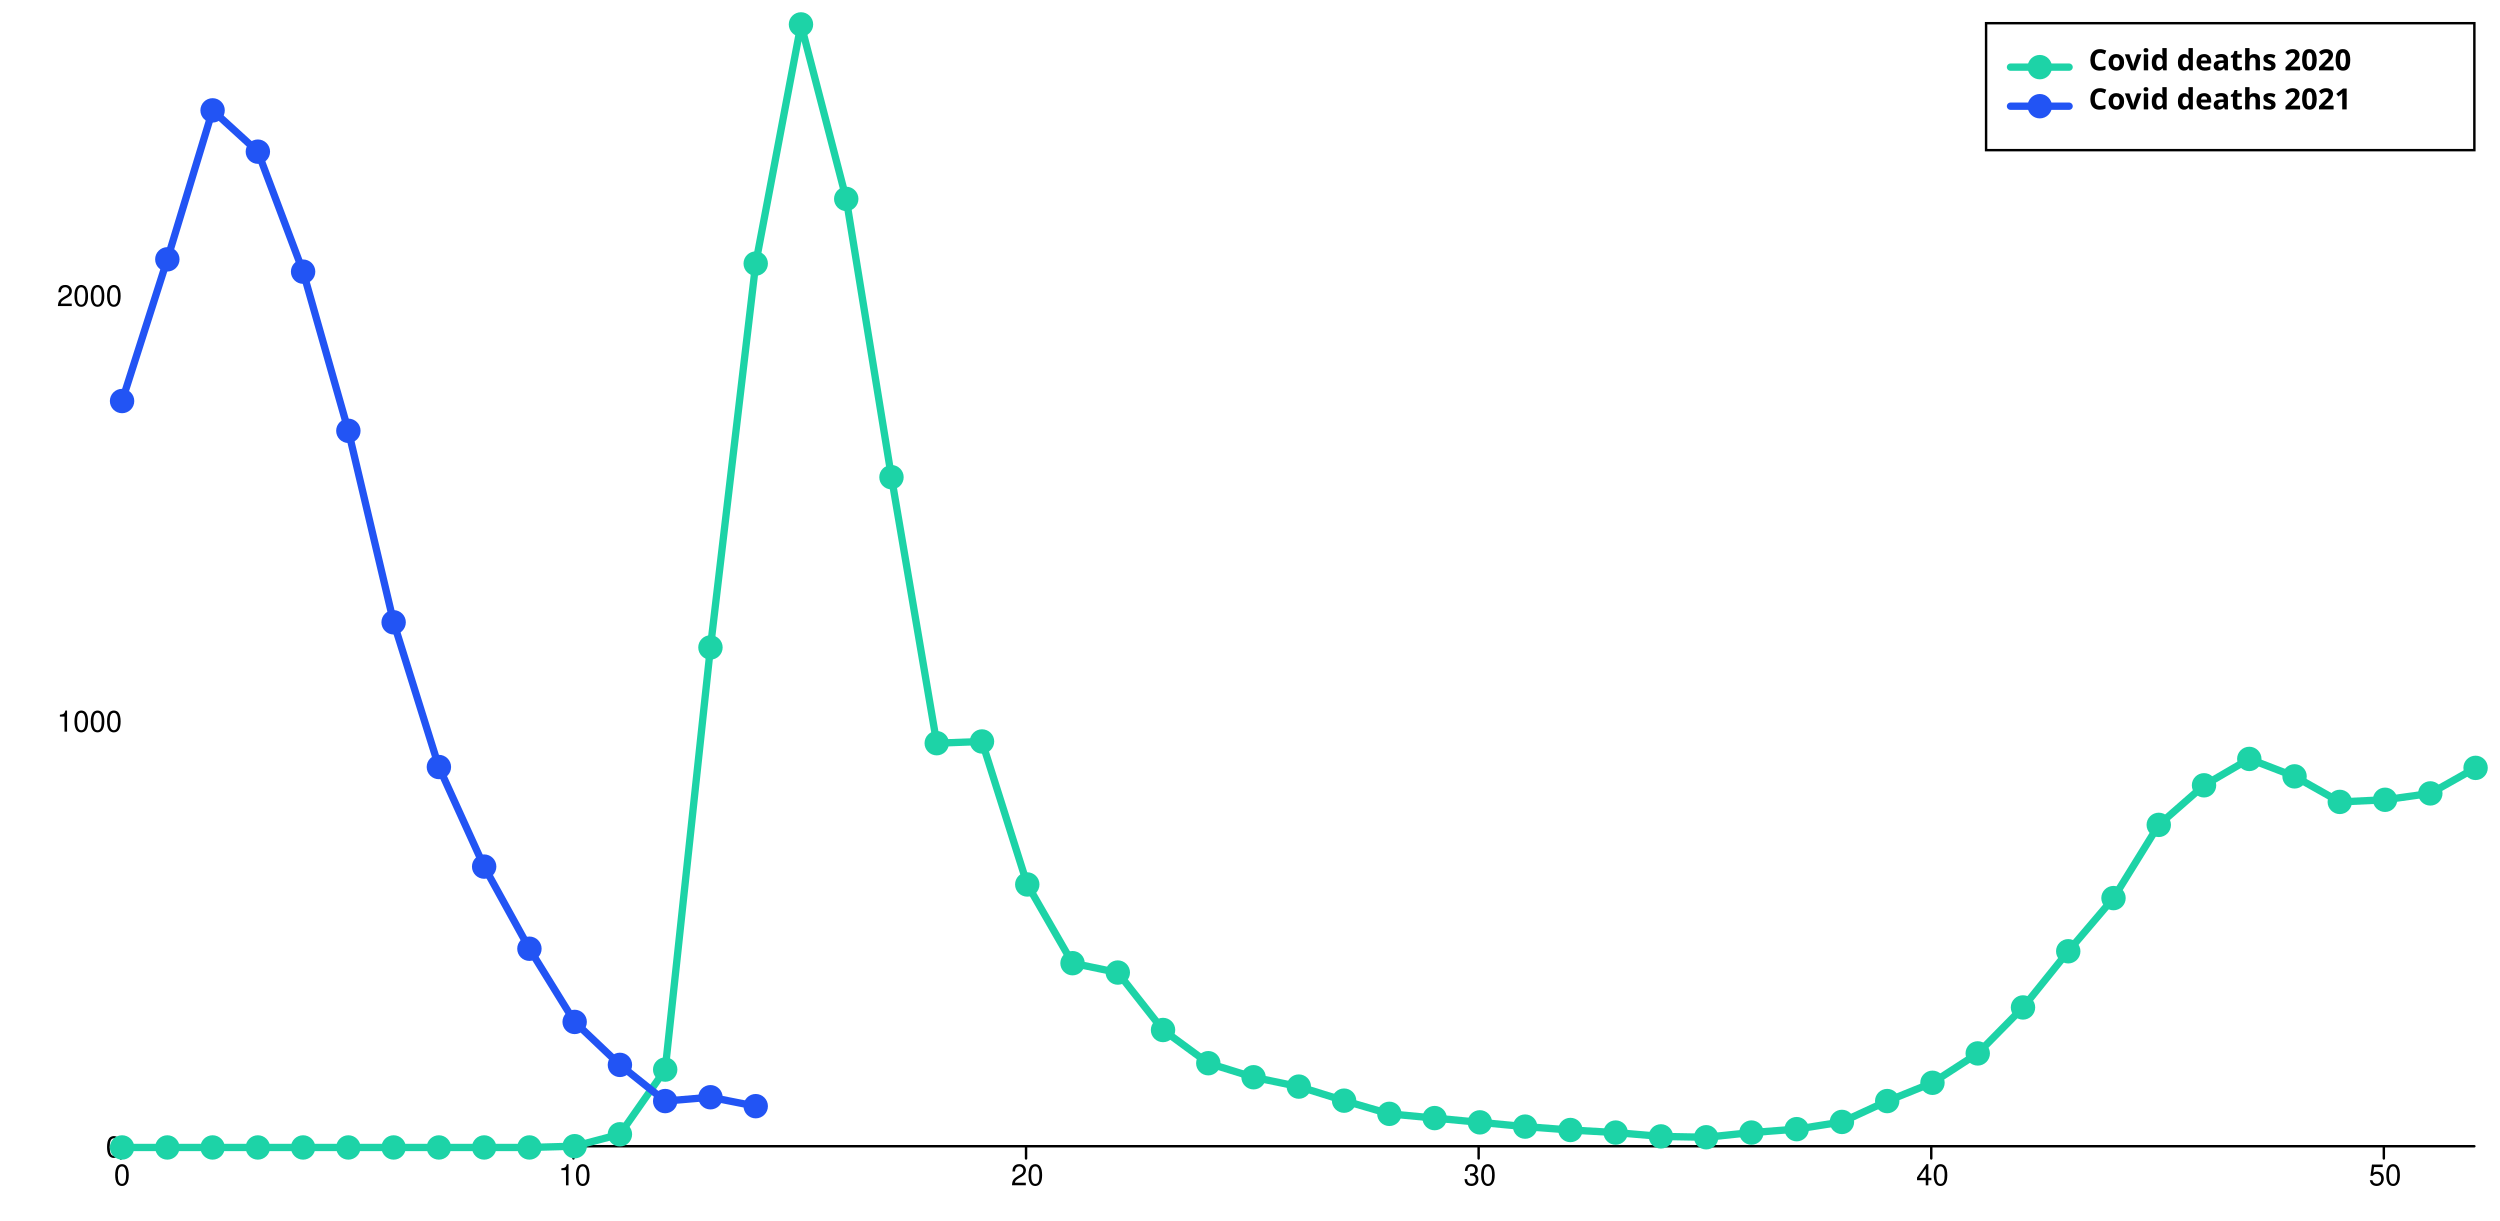
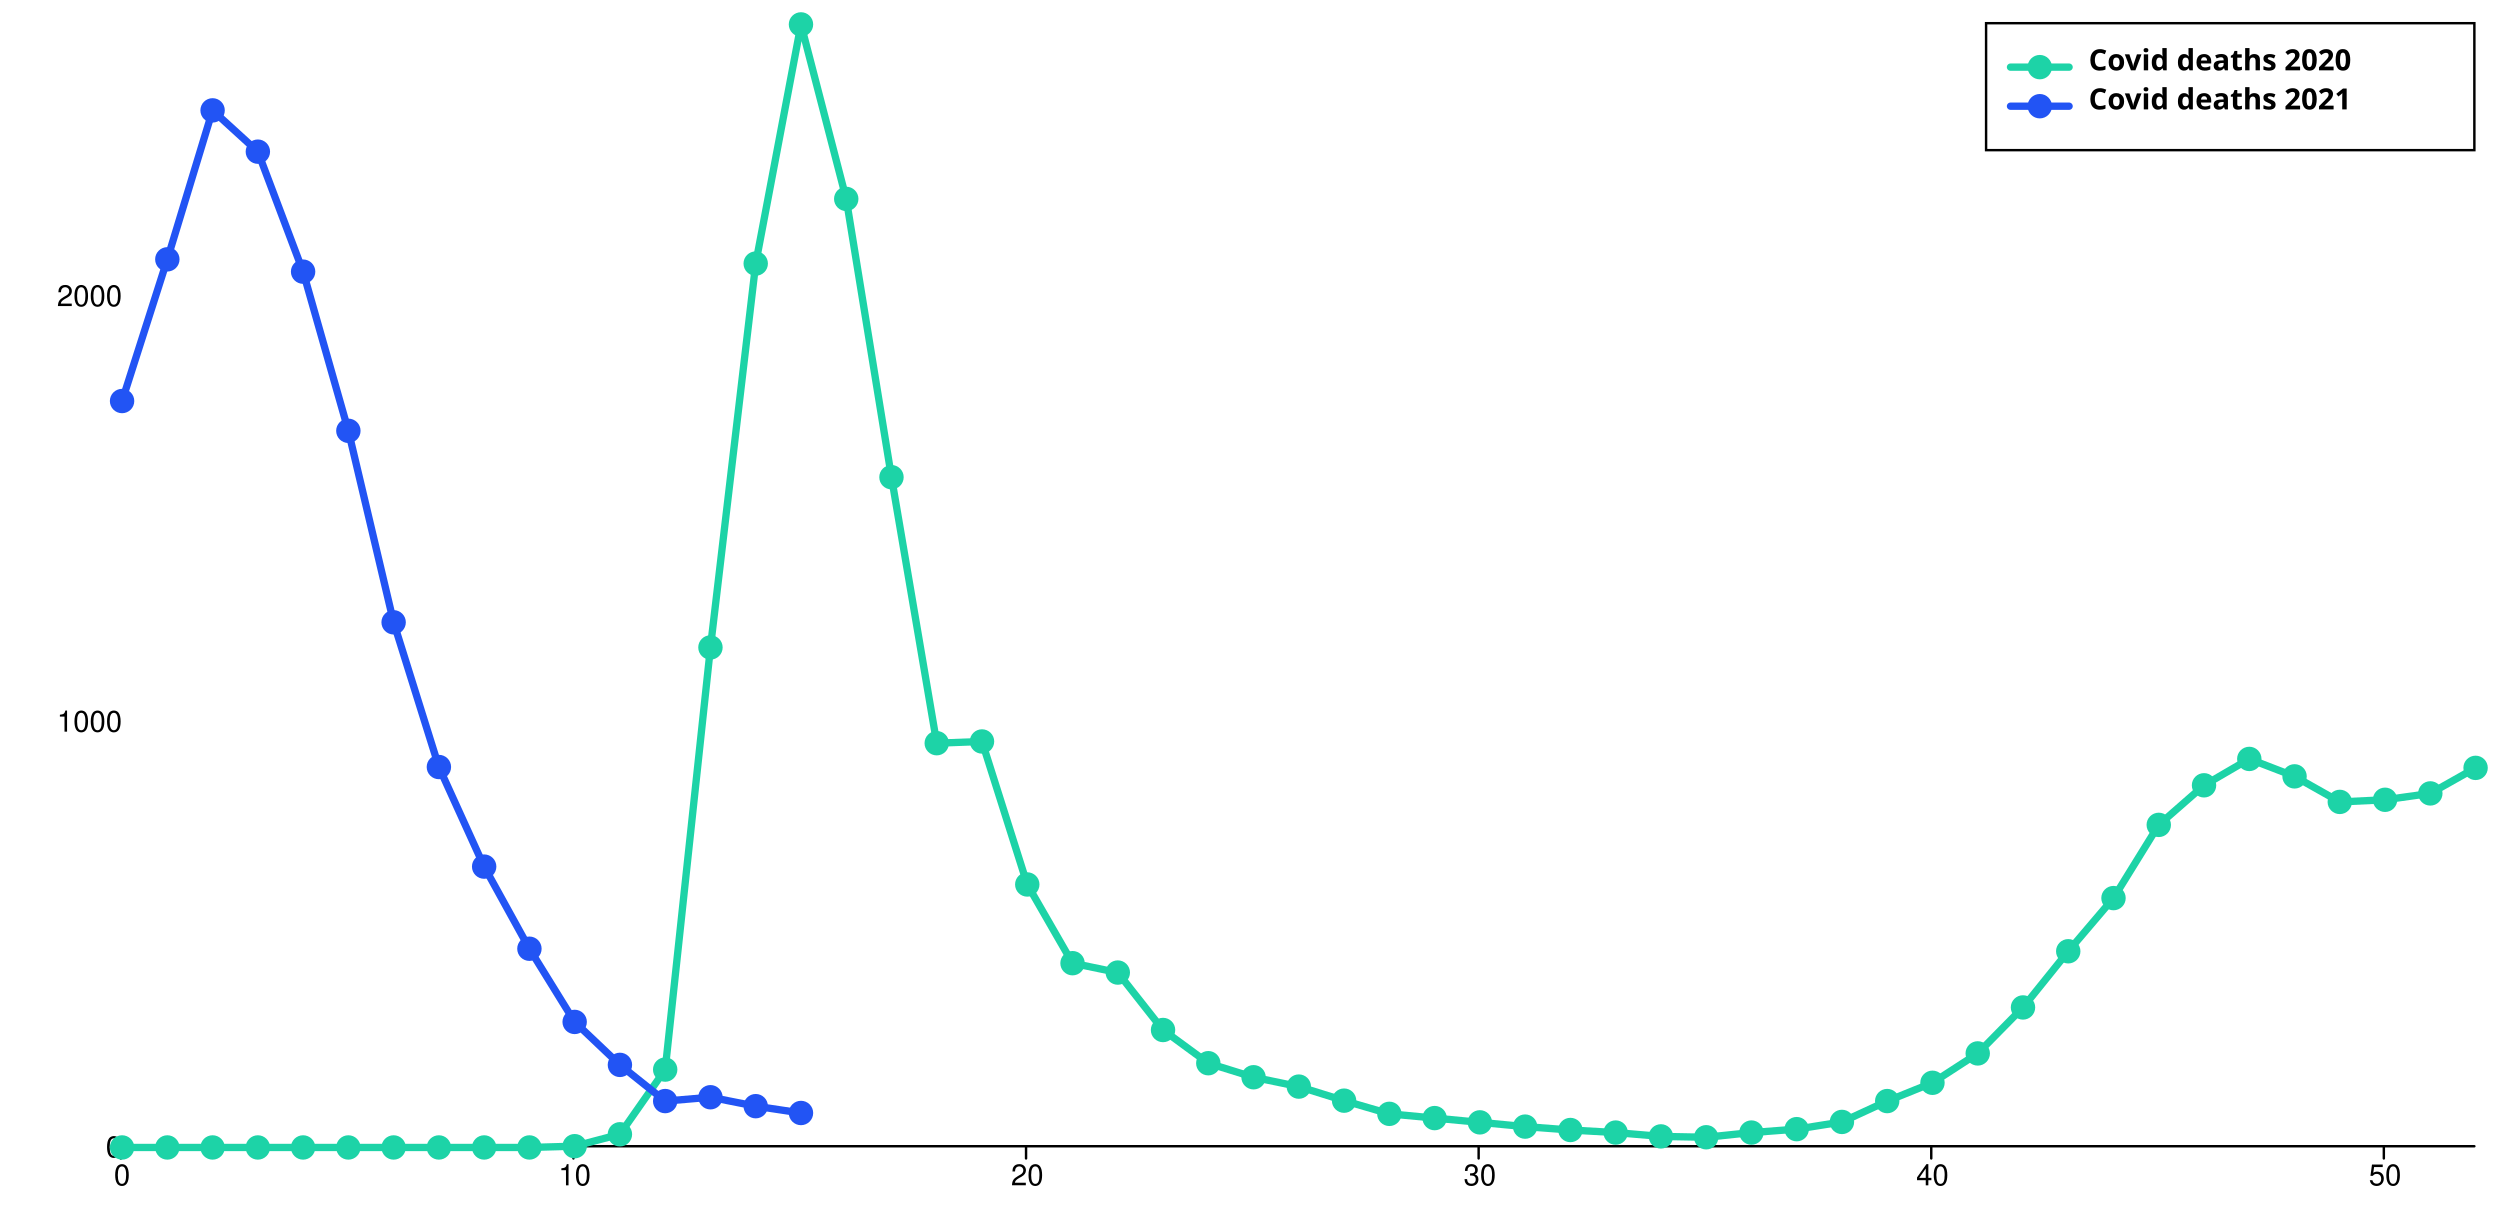
<svg xmlns="http://www.w3.org/2000/svg" width="1024" height="500" viewBox="0 0 1024 500" style="overflow:display" preserveAspectRatio="xMinYMin meet" overflow="visible">
  <defs>
    <style>
	.data-series path.line { fill-opacity: 0; stroke: black; }
	.data-series:hover path.line, .data-series.on path.line { cursor:pointer; }
	.data-series path.line.dotted { stroke-dasharray: 12 20 }
	#covid-deaths-2020-65-79:hover path.line, #covid-deaths-2020-65-79.on path.line { stroke-width: 5; }
	.data-series-0:hover circle, .data-series-0.on circle { display: inline; cursor:pointer; }
	#covid-deaths-2021-65-79:hover path.line, #covid-deaths-2021-65-79.on path.line { stroke-width: 5; }
	.data-series-1:hover circle, .data-series-1.on circle { display: inline; cursor:pointer; }
	.key rect { fill:transparent;stroke-width:1;stroke:black; }
	.key text { text-anchor:start;dominant-baseline:hanging;font-weight:bold;fill:black;stroke-width:0;font-family:sans-serif; }
	.graph-grid { font-family: "Helvetica Neue",Helvetica,Arial,"Lucida Grande",sans-serif; }
	.graph-grid line { stroke: black; stroke-width: 1; stroke-linecap: round; }
	.graph-grid.graph-grid-x text { text-anchor: middle; dominant-baseline: hanging; transform: translateY(10px); }
	.graph-grid.graph-grid-y text { text-anchor: end; dominant-baseline: middle; transform: translateX(-10px); }
	</style>
  </defs>
  <g class="graph-grid graph-grid-y">
    <line x1="49.50" y1="469.50" x2="1013.50" y2="469.50" data-left="50" />
    <text x="60" y="470" text-anchor="end">0</text>
    <text x="60" y="295.692" text-anchor="end">1000</text>
    <text x="60" y="121.383" text-anchor="end">2000</text>
    <text style="text-anchor:middle;dominant-baseline:hanging;font-weight:bold;transform: translateY(240px) rotate(-90deg);" />
  </g>
  <g class="graph-grid graph-grid-x">
    <line class="tick" x1="49.50" y1="469.50" x2="49.50" y2="474.50" />
    <text x="50" y="470" text-anchor="middle">0</text>
    <line class="tick" x1="234.88" y1="469.50" x2="234.88" y2="474.50" />
    <text x="235.385" y="470" text-anchor="middle">10</text>
    <line class="tick" x1="420.27" y1="469.50" x2="420.27" y2="474.50" />
    <text x="420.769" y="470" text-anchor="middle">20</text>
    <line class="tick" x1="605.65" y1="469.50" x2="605.65" y2="474.50" />
    <text x="606.154" y="470" text-anchor="middle">30</text>
    <line class="tick" x1="791.04" y1="469.50" x2="791.04" y2="474.50" />
    <text x="791.538" y="470" text-anchor="middle">40</text>
    <line class="tick" x1="976.42" y1="469.50" x2="976.42" y2="474.50" />
    <text x="976.923" y="470" text-anchor="middle">50</text>
    <text style="text-anchor:middle;dominant-baseline:hanging;font-weight:bold;transform: translateY(240px) rotate(-90deg);" />
  </g>
  <g id="covid-deaths-2020-65-79" class="data-series data-series-0">
    <path d="M 50.00,470.00L 68.54,470.00L 87.08,470.00L 105.62,470.00L 124.15,470.00L 142.69,470.00L 161.23,470.00L 179.77,470.00L 198.31,470.00L 216.85,470.00L 235.38,469.48L 253.92,464.60L 272.46,438.10L 291.00,265.19L 309.54,107.96L 328.08,10.00L 346.62,81.47L 365.15,195.46L 383.69,304.41L 402.23,303.71L 420.77,362.28L 439.31,394.52L 457.85,398.36L 476.38,421.89L 494.92,435.49L 513.46,441.24L 532.00,445.07L 550.54,450.83L 569.08,456.23L 587.62,457.97L 606.15,459.72L 624.69,461.46L 643.23,462.85L 661.77,463.90L 680.31,465.47L 698.85,465.82L 717.38,463.90L 735.92,462.50L 754.46,459.54L 773.00,451.00L 791.54,443.51L 810.08,431.48L 828.62,412.65L 847.15,389.64L 865.69,367.86L 884.23,337.87L 902.77,321.66L 921.31,310.86L 939.85,318.00L 958.38,328.46L 976.92,327.59L 995.46,324.98L 1014.00,314.52" class="line" style="stroke:#1DD3A7" stroke-width="3" stroke-linecap="round" />
    <circle cx="50.00" cy="470.00" data-y="0.00" data-x="0" r="5" fill="#1DD3A7" />
    <circle cx="68.54" cy="470.00" data-y="0.00" data-x="1" r="5" fill="#1DD3A7" />
    <circle cx="87.08" cy="470.00" data-y="0.00" data-x="2" r="5" fill="#1DD3A7" />
    <circle cx="105.62" cy="470.00" data-y="0.00" data-x="3" r="5" fill="#1DD3A7" />
    <circle cx="124.15" cy="470.00" data-y="0.00" data-x="4" r="5" fill="#1DD3A7" />
    <circle cx="142.69" cy="470.00" data-y="0.00" data-x="5" r="5" fill="#1DD3A7" />
    <circle cx="161.23" cy="470.00" data-y="0.00" data-x="6" r="5" fill="#1DD3A7" />
    <circle cx="179.77" cy="470.00" data-y="0.00" data-x="7" r="5" fill="#1DD3A7" />
    <circle cx="198.31" cy="470.00" data-y="0.00" data-x="8" r="5" fill="#1DD3A7" />
    <circle cx="216.85" cy="470.00" data-y="0.00" data-x="9" r="5" fill="#1DD3A7" />
    <circle cx="235.38" cy="469.48" data-y="3.00" data-x="10" r="5" fill="#1DD3A7" />
    <circle cx="253.92" cy="464.60" data-y="31.00" data-x="11" r="5" fill="#1DD3A7" />
    <circle cx="272.46" cy="438.10" data-y="183.00" data-x="12" r="5" fill="#1DD3A7" />
    <circle cx="291.00" cy="265.19" data-y="1175.00" data-x="13" r="5" fill="#1DD3A7" />
    <circle cx="309.54" cy="107.96" data-y="2077.00" data-x="14" r="5" fill="#1DD3A7" />
    <circle cx="328.08" cy="10.00" data-y="2639.00" data-x="15" r="5" fill="#1DD3A7" />
    <circle cx="346.62" cy="81.47" data-y="2229.00" data-x="16" r="5" fill="#1DD3A7" />
    <circle cx="365.15" cy="195.46" data-y="1575.00" data-x="17" r="5" fill="#1DD3A7" />
    <circle cx="383.69" cy="304.41" data-y="950.00" data-x="18" r="5" fill="#1DD3A7" />
    <circle cx="402.23" cy="303.71" data-y="954.00" data-x="19" r="5" fill="#1DD3A7" />
    <circle cx="420.77" cy="362.28" data-y="618.00" data-x="20" r="5" fill="#1DD3A7" />
    <circle cx="439.31" cy="394.52" data-y="433.00" data-x="21" r="5" fill="#1DD3A7" />
    <circle cx="457.85" cy="398.36" data-y="411.00" data-x="22" r="5" fill="#1DD3A7" />
    <circle cx="476.38" cy="421.89" data-y="276.00" data-x="23" r="5" fill="#1DD3A7" />
    <circle cx="494.92" cy="435.49" data-y="198.00" data-x="24" r="5" fill="#1DD3A7" />
    <circle cx="513.46" cy="441.24" data-y="165.00" data-x="25" r="5" fill="#1DD3A7" />
    <circle cx="532.00" cy="445.07" data-y="143.00" data-x="26" r="5" fill="#1DD3A7" />
    <circle cx="550.54" cy="450.83" data-y="110.00" data-x="27" r="5" fill="#1DD3A7" />
    <circle cx="569.08" cy="456.23" data-y="79.00" data-x="28" r="5" fill="#1DD3A7" />
    <circle cx="587.62" cy="457.97" data-y="69.00" data-x="29" r="5" fill="#1DD3A7" />
    <circle cx="606.15" cy="459.72" data-y="59.00" data-x="30" r="5" fill="#1DD3A7" />
    <circle cx="624.69" cy="461.46" data-y="49.00" data-x="31" r="5" fill="#1DD3A7" />
    <circle cx="643.23" cy="462.85" data-y="41.00" data-x="32" r="5" fill="#1DD3A7" />
    <circle cx="661.77" cy="463.90" data-y="35.00" data-x="33" r="5" fill="#1DD3A7" />
    <circle cx="680.31" cy="465.47" data-y="26.00" data-x="34" r="5" fill="#1DD3A7" />
    <circle cx="698.85" cy="465.82" data-y="24.00" data-x="35" r="5" fill="#1DD3A7" />
    <circle cx="717.38" cy="463.90" data-y="35.00" data-x="36" r="5" fill="#1DD3A7" />
    <circle cx="735.92" cy="462.50" data-y="43.00" data-x="37" r="5" fill="#1DD3A7" />
    <circle cx="754.46" cy="459.54" data-y="60.00" data-x="38" r="5" fill="#1DD3A7" />
    <circle cx="773.00" cy="451.00" data-y="109.00" data-x="39" r="5" fill="#1DD3A7" />
    <circle cx="791.54" cy="443.51" data-y="152.00" data-x="40" r="5" fill="#1DD3A7" />
    <circle cx="810.08" cy="431.48" data-y="221.00" data-x="41" r="5" fill="#1DD3A7" />
    <circle cx="828.62" cy="412.65" data-y="329.00" data-x="42" r="5" fill="#1DD3A7" />
    <circle cx="847.15" cy="389.64" data-y="461.00" data-x="43" r="5" fill="#1DD3A7" />
    <circle cx="865.69" cy="367.86" data-y="586.00" data-x="44" r="5" fill="#1DD3A7" />
    <circle cx="884.23" cy="337.87" data-y="758.00" data-x="45" r="5" fill="#1DD3A7" />
    <circle cx="902.77" cy="321.66" data-y="851.00" data-x="46" r="5" fill="#1DD3A7" />
    <circle cx="921.31" cy="310.86" data-y="913.00" data-x="47" r="5" fill="#1DD3A7" />
    <circle cx="939.85" cy="318.00" data-y="872.00" data-x="48" r="5" fill="#1DD3A7" />
    <circle cx="958.38" cy="328.46" data-y="812.00" data-x="49" r="5" fill="#1DD3A7" />
    <circle cx="976.92" cy="327.59" data-y="817.00" data-x="50" r="5" fill="#1DD3A7" />
    <circle cx="995.46" cy="324.98" data-y="832.00" data-x="51" r="5" fill="#1DD3A7" />
    <circle cx="1014.00" cy="314.52" data-y="892.00" data-x="52" r="5" fill="#1DD3A7" />
  </g>
  <g id="covid-deaths-2021-65-79" class="data-series data-series-1">
-     <path d="M 50.00,164.26L 68.54,106.22L 87.08,45.21L 105.62,62.12L 124.15,111.27L 142.69,176.46L 161.23,254.90L 179.77,314.17L 198.31,354.96L 216.85,388.60L 235.38,418.58L 253.92,436.18L 272.46,451.00L 291.00,449.43L 309.54,453.09" class="line" style="stroke:#2254F4" stroke-width="3" stroke-linecap="round" />
+     <path d="M 50.00,164.26L 68.54,106.22L 87.08,45.21L 105.62,62.12L 124.15,111.27L 142.69,176.46L 161.23,254.90L 179.77,314.17L 198.31,354.96L 216.85,388.60L 235.38,418.58L 253.92,436.18L 272.46,451.00L 291.00,449.43L 309.54,453.09L 328.08,455.88" class="line" style="stroke:#2254F4" stroke-width="3" stroke-linecap="round" />
    <circle cx="50.00" cy="164.26" data-y="1754.00" data-x="0" r="5" fill="#2254F4" />
    <circle cx="68.54" cy="106.22" data-y="2087.00" data-x="1" r="5" fill="#2254F4" />
    <circle cx="87.08" cy="45.21" data-y="2437.00" data-x="2" r="5" fill="#2254F4" />
    <circle cx="105.62" cy="62.12" data-y="2340.00" data-x="3" r="5" fill="#2254F4" />
    <circle cx="124.15" cy="111.27" data-y="2058.00" data-x="4" r="5" fill="#2254F4" />
    <circle cx="142.69" cy="176.46" data-y="1684.00" data-x="5" r="5" fill="#2254F4" />
    <circle cx="161.23" cy="254.90" data-y="1234.00" data-x="6" r="5" fill="#2254F4" />
    <circle cx="179.77" cy="314.17" data-y="894.00" data-x="7" r="5" fill="#2254F4" />
    <circle cx="198.31" cy="354.96" data-y="660.00" data-x="8" r="5" fill="#2254F4" />
    <circle cx="216.85" cy="388.60" data-y="467.00" data-x="9" r="5" fill="#2254F4" />
    <circle cx="235.38" cy="418.58" data-y="295.00" data-x="10" r="5" fill="#2254F4" />
    <circle cx="253.92" cy="436.18" data-y="194.00" data-x="11" r="5" fill="#2254F4" />
    <circle cx="272.46" cy="451.00" data-y="109.00" data-x="12" r="5" fill="#2254F4" />
    <circle cx="291.00" cy="449.43" data-y="118.00" data-x="13" r="5" fill="#2254F4" />
    <circle cx="309.54" cy="453.09" data-y="97.00" data-x="14" r="5" fill="#2254F4" />
+     <circle cx="328.08" cy="455.88" data-y="81.00" data-x="15" r="5" fill="#2254F4" />
  </g>
  <g class="key">
    <rect x="813.5" y="9.5" width="200" height="52" />
    <g id="covid-deaths-2020-65-79-key">&gt;	<text x="823.5" y="19.5">
        <tspan dx="32" dy="0">Covid deaths 2020</tspan>
      </text>
      <path d="M823.50,27.50 l 24 0" class="line" style="stroke:#1DD3A7" stroke-width="3" stroke-linecap="round" />
      <circle cx="835.50" cy="27.50" r="5" fill="#1DD3A7" />
    </g>
    <g id="covid-deaths-2021-65-79-key">&gt;	<text x="823.5" y="35.5">
        <tspan dx="32" dy="0">Covid deaths 2021</tspan>
      </text>
      <path d="M823.50,43.50 l 24 0" class="line" style="stroke:#2254F4" stroke-width="3" stroke-linecap="round" />
      <circle cx="835.50" cy="43.50" r="5" fill="#2254F4" />
    </g>
  </g>
</svg>
